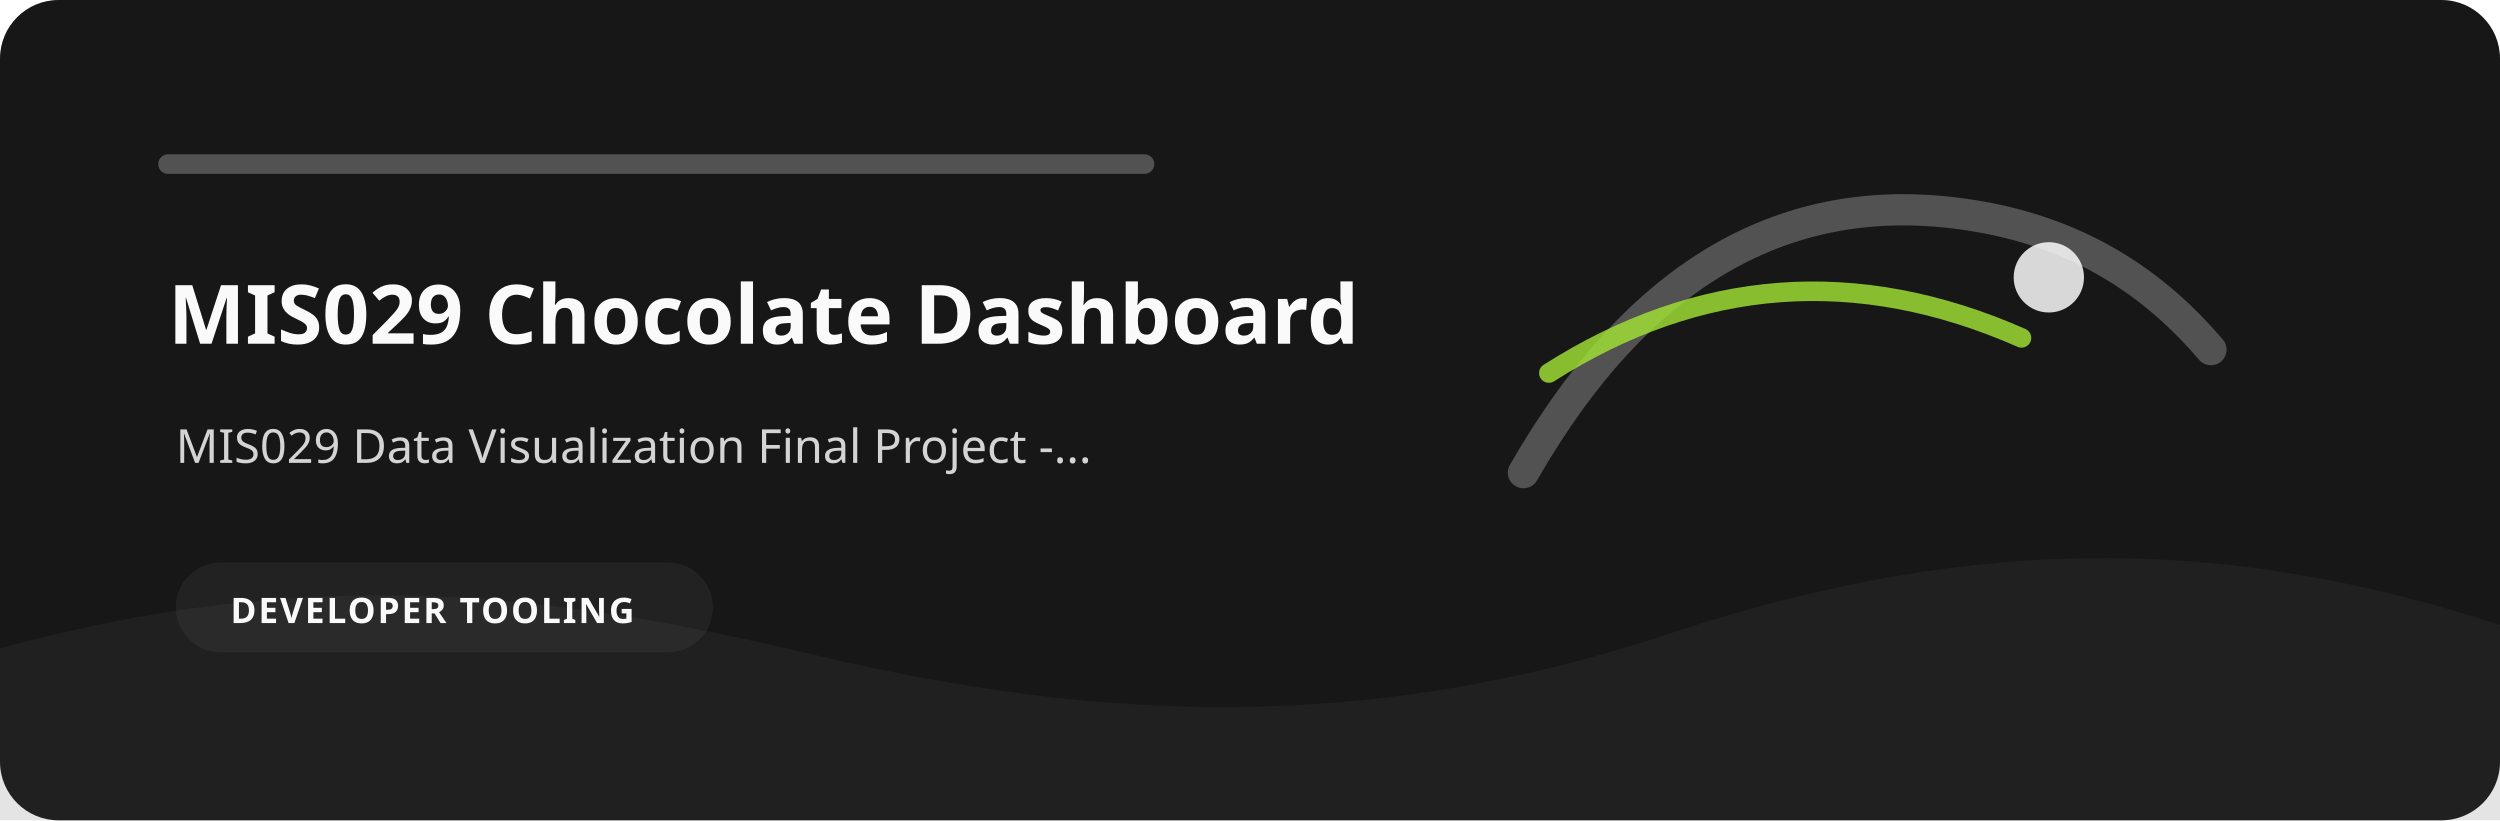
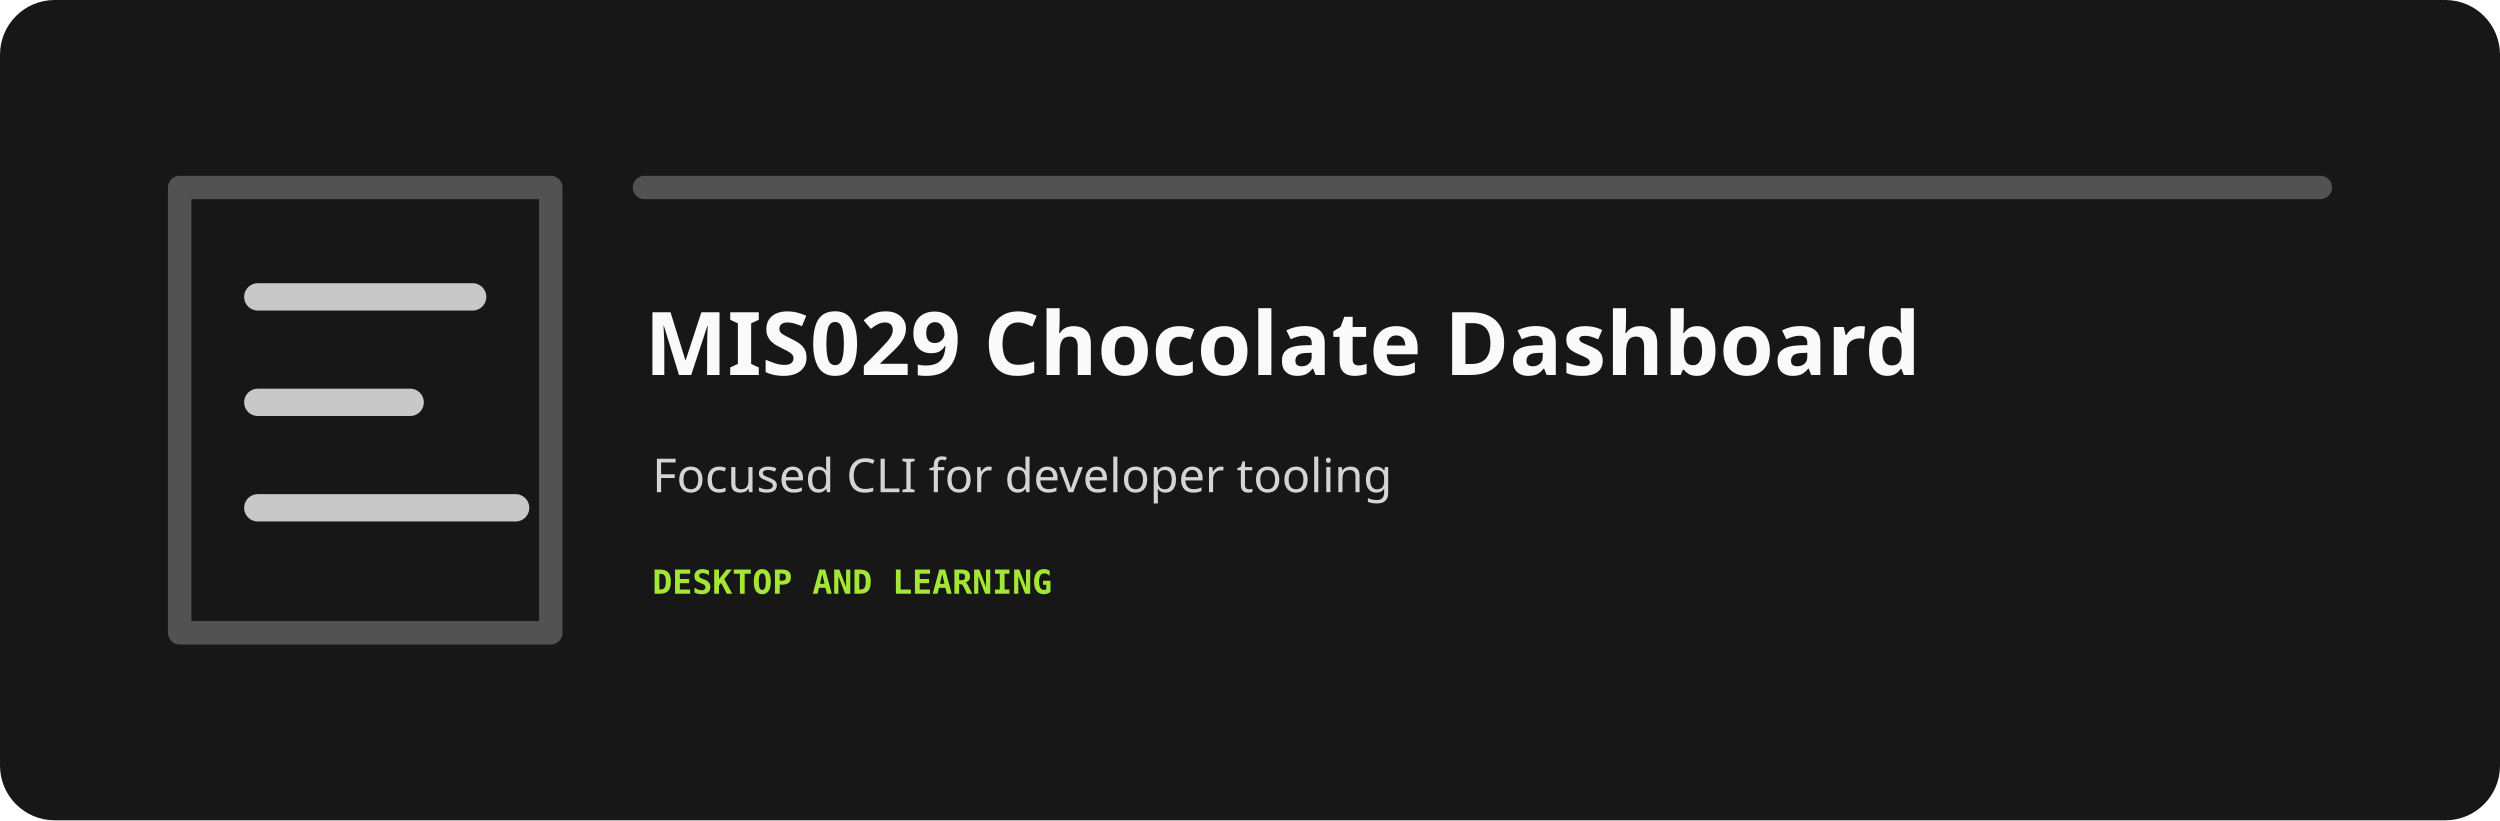
- <svg xmlns="http://www.w3.org/2000/svg" width="1280" height="420" viewBox="0 0 1280 420" fill="none" role="img" aria-label="MIS029 Chocolate Dashboard project cover">
-   <rect width="1280" height="420" rx="30" fill="#171717" />
-   <path d="M0 332C168 286 293 306 420 336C560 369 699 376 853 325C1018 270 1148 277 1280 320V420H0V332Z" fill="#525252" opacity=".16" />
-   <path d="M86 84h500" stroke="#525252" stroke-width="10" stroke-linecap="round" />
-   <text x="86" y="176" fill="#fafafa" font-family="Plus Jakarta Sans, ui-sans-serif, system-ui" font-size="42" font-weight="800">MIS029 Chocolate Dashboard</text>
-   <text x="90" y="237" fill="#d4d4d4" font-family="Plus Jakarta Sans, ui-sans-serif, system-ui" font-size="24" font-weight="500">MIS029 Data Visualization Final Project -...</text>
-   <rect x="90" y="288" width="275" height="46" rx="23" fill="#525252" opacity=".20" />
-   <text x="118" y="319" fill="#fafafa" font-family="Plus Jakarta Sans, ui-sans-serif, system-ui" font-size="18" font-weight="800" letter-spacing="1">DEVELOPER TOOLING</text>
-   <path d="M780 242c62-108 143-151 244-129 44 10 79 32 108 66" fill="none" stroke="#525252" stroke-width="16" stroke-linecap="round" />
-   <path d="M793 191c77-49 158-55 242-18" fill="none" stroke="#a3e635" stroke-width="10" stroke-linecap="round" opacity=".8" />
-   <circle cx="1049" cy="142" r="18" fill="#fafafa" opacity=".85" />
+ <svg xmlns="http://www.w3.org/2000/svg" width="1280" height="420" viewBox="0 0 1280 420" fill="none" role="img" aria-label="MIS029 Chocolate Dashboard cover">
+   <rect width="1280" height="420" rx="28" fill="#171717" />
+   <path d="M92 96h190v228H92zM330 96h858" stroke="#525252" stroke-width="12" stroke-linecap="round" stroke-linejoin="round" />
+   <path d="M132 152h110M132 206h78M132 260h132" stroke="#fafafa" stroke-width="14" stroke-linecap="round" opacity=".78" />
+   <text x="330" y="192" fill="#fafafa" font-family="Plus Jakarta Sans, ui-sans-serif, system-ui" font-size="45" font-weight="850">MIS029 Chocolate Dashboard</text>
+   <text x="334" y="252" fill="#d4d4d4" font-family="Plus Jakarta Sans, ui-sans-serif, system-ui" font-size="24">Focused CLI for developer tooling</text>
+   <text x="334" y="304" fill="#a3e635" font-family="ui-monospace, SFMono-Regular, Menlo, monospace" font-size="17" font-weight="700">DESKTOP AND LEARNING</text>
</svg>
